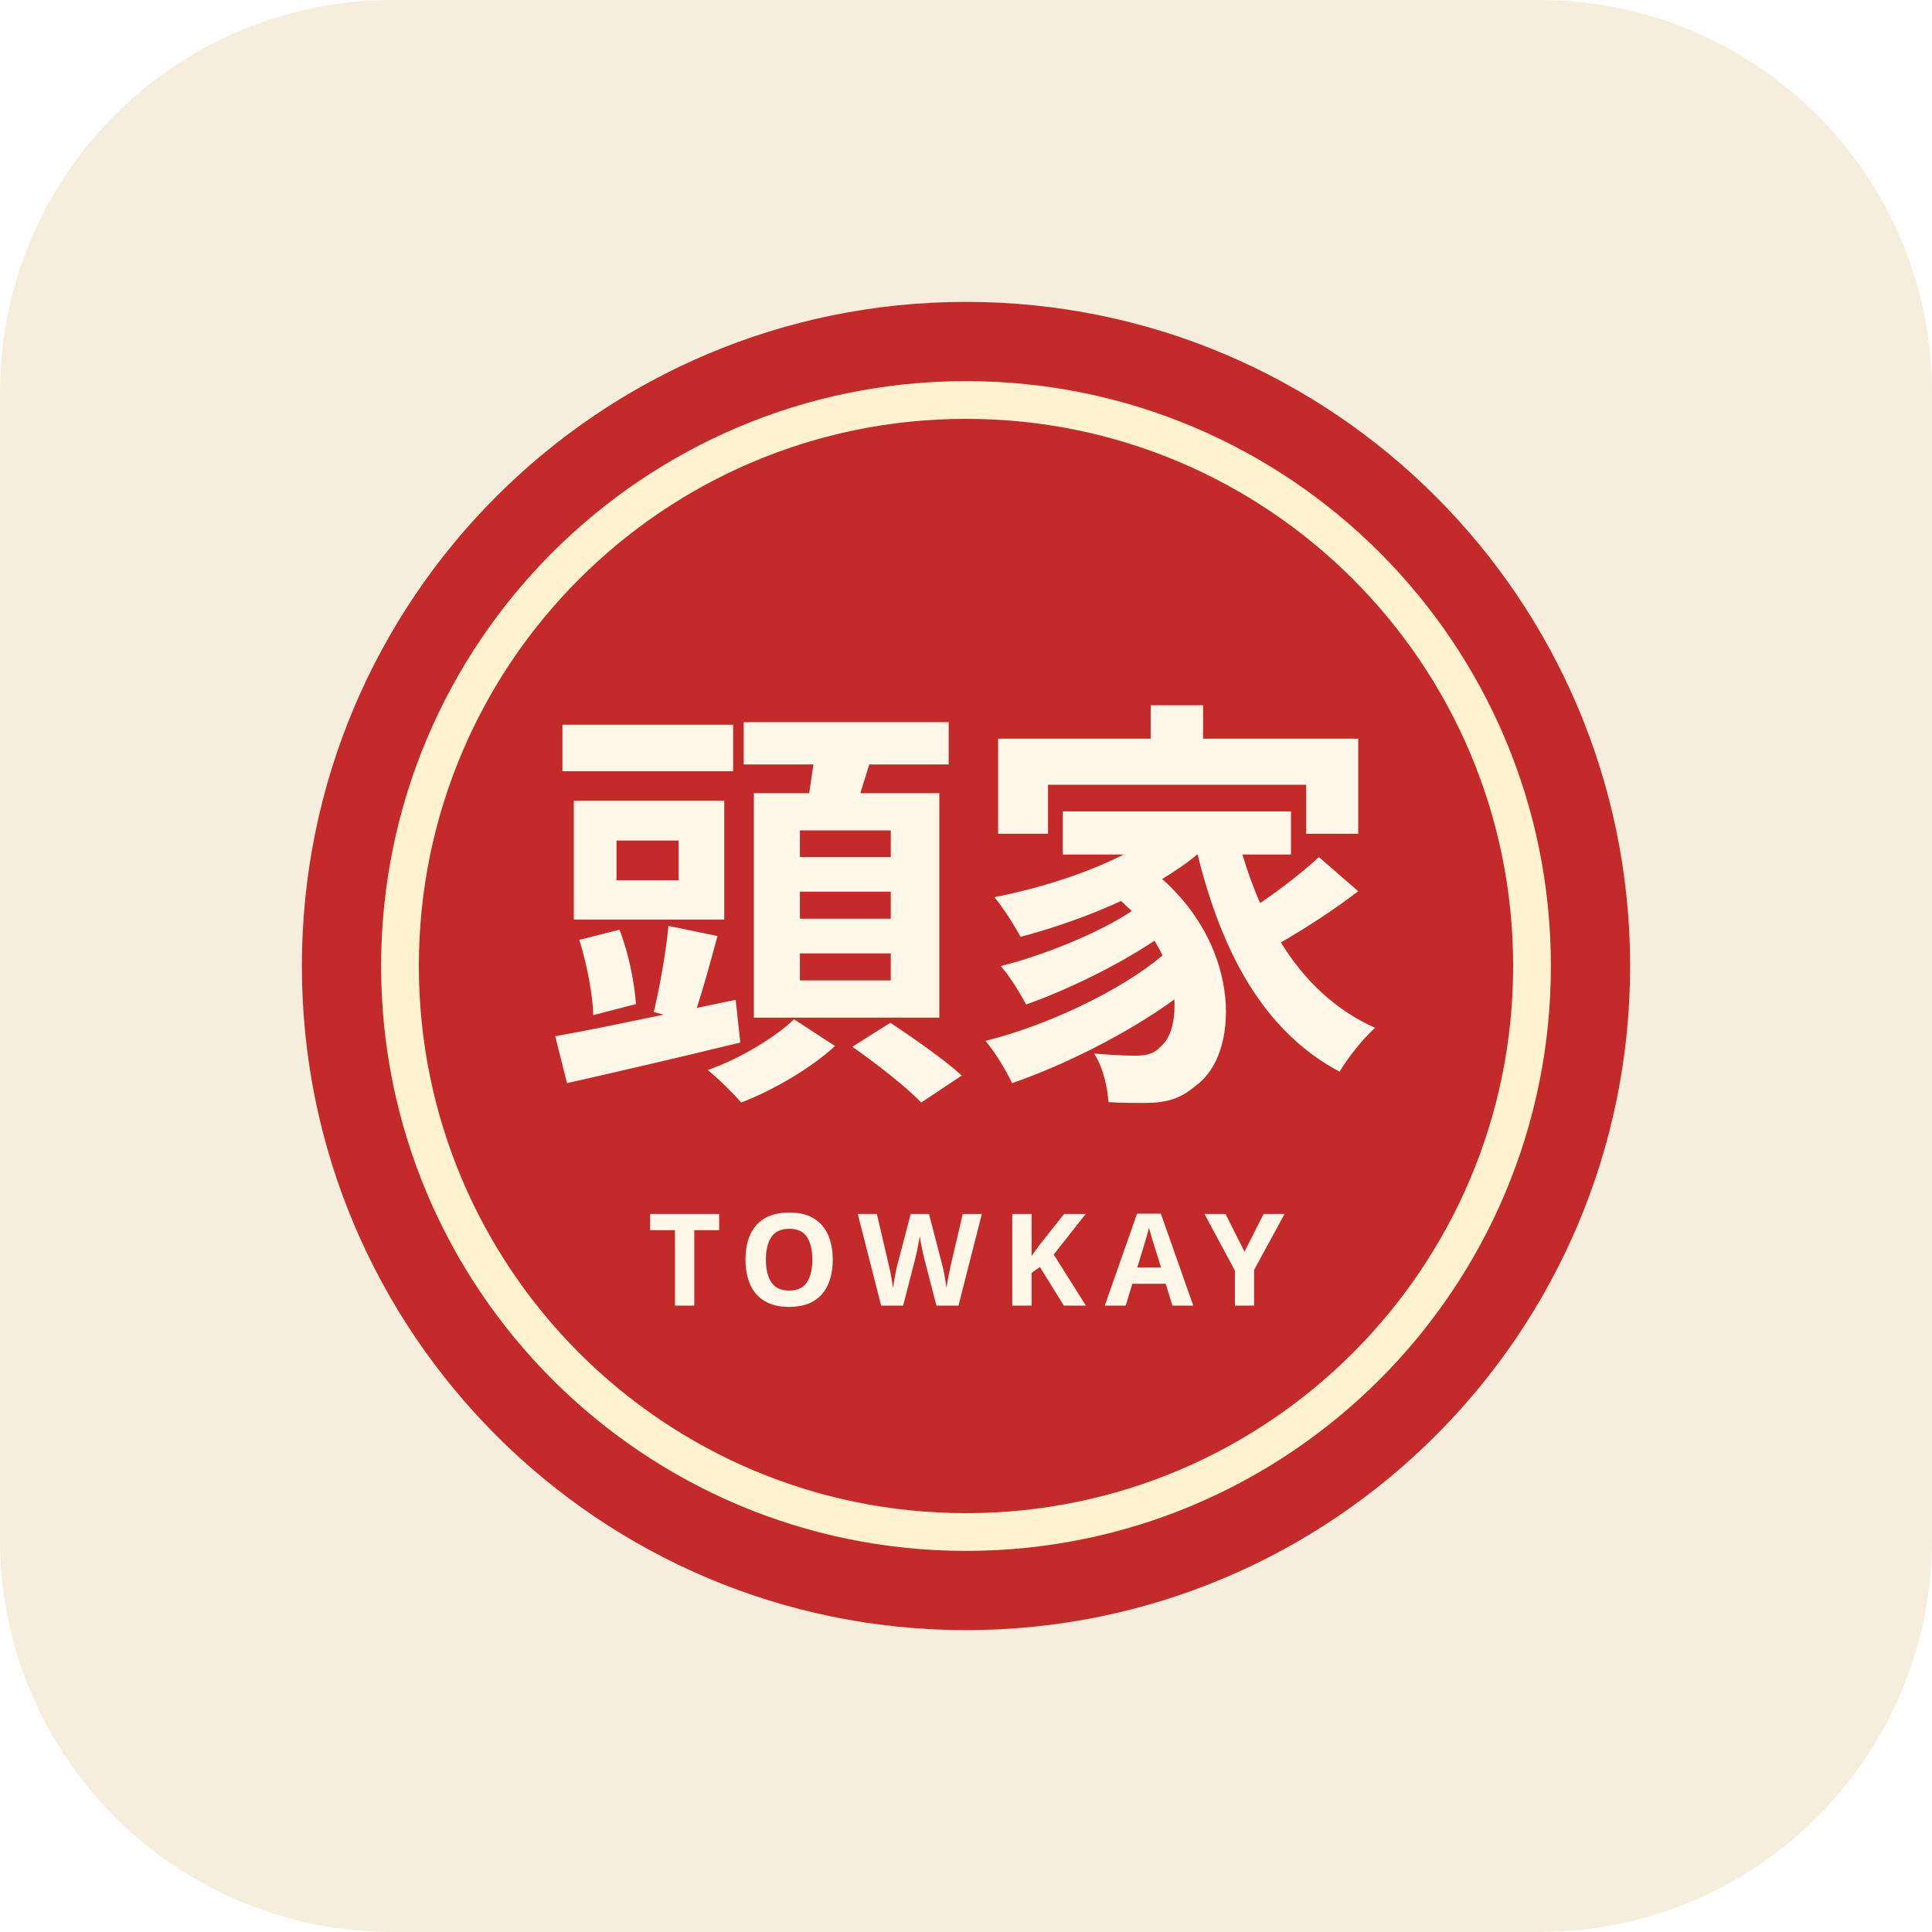
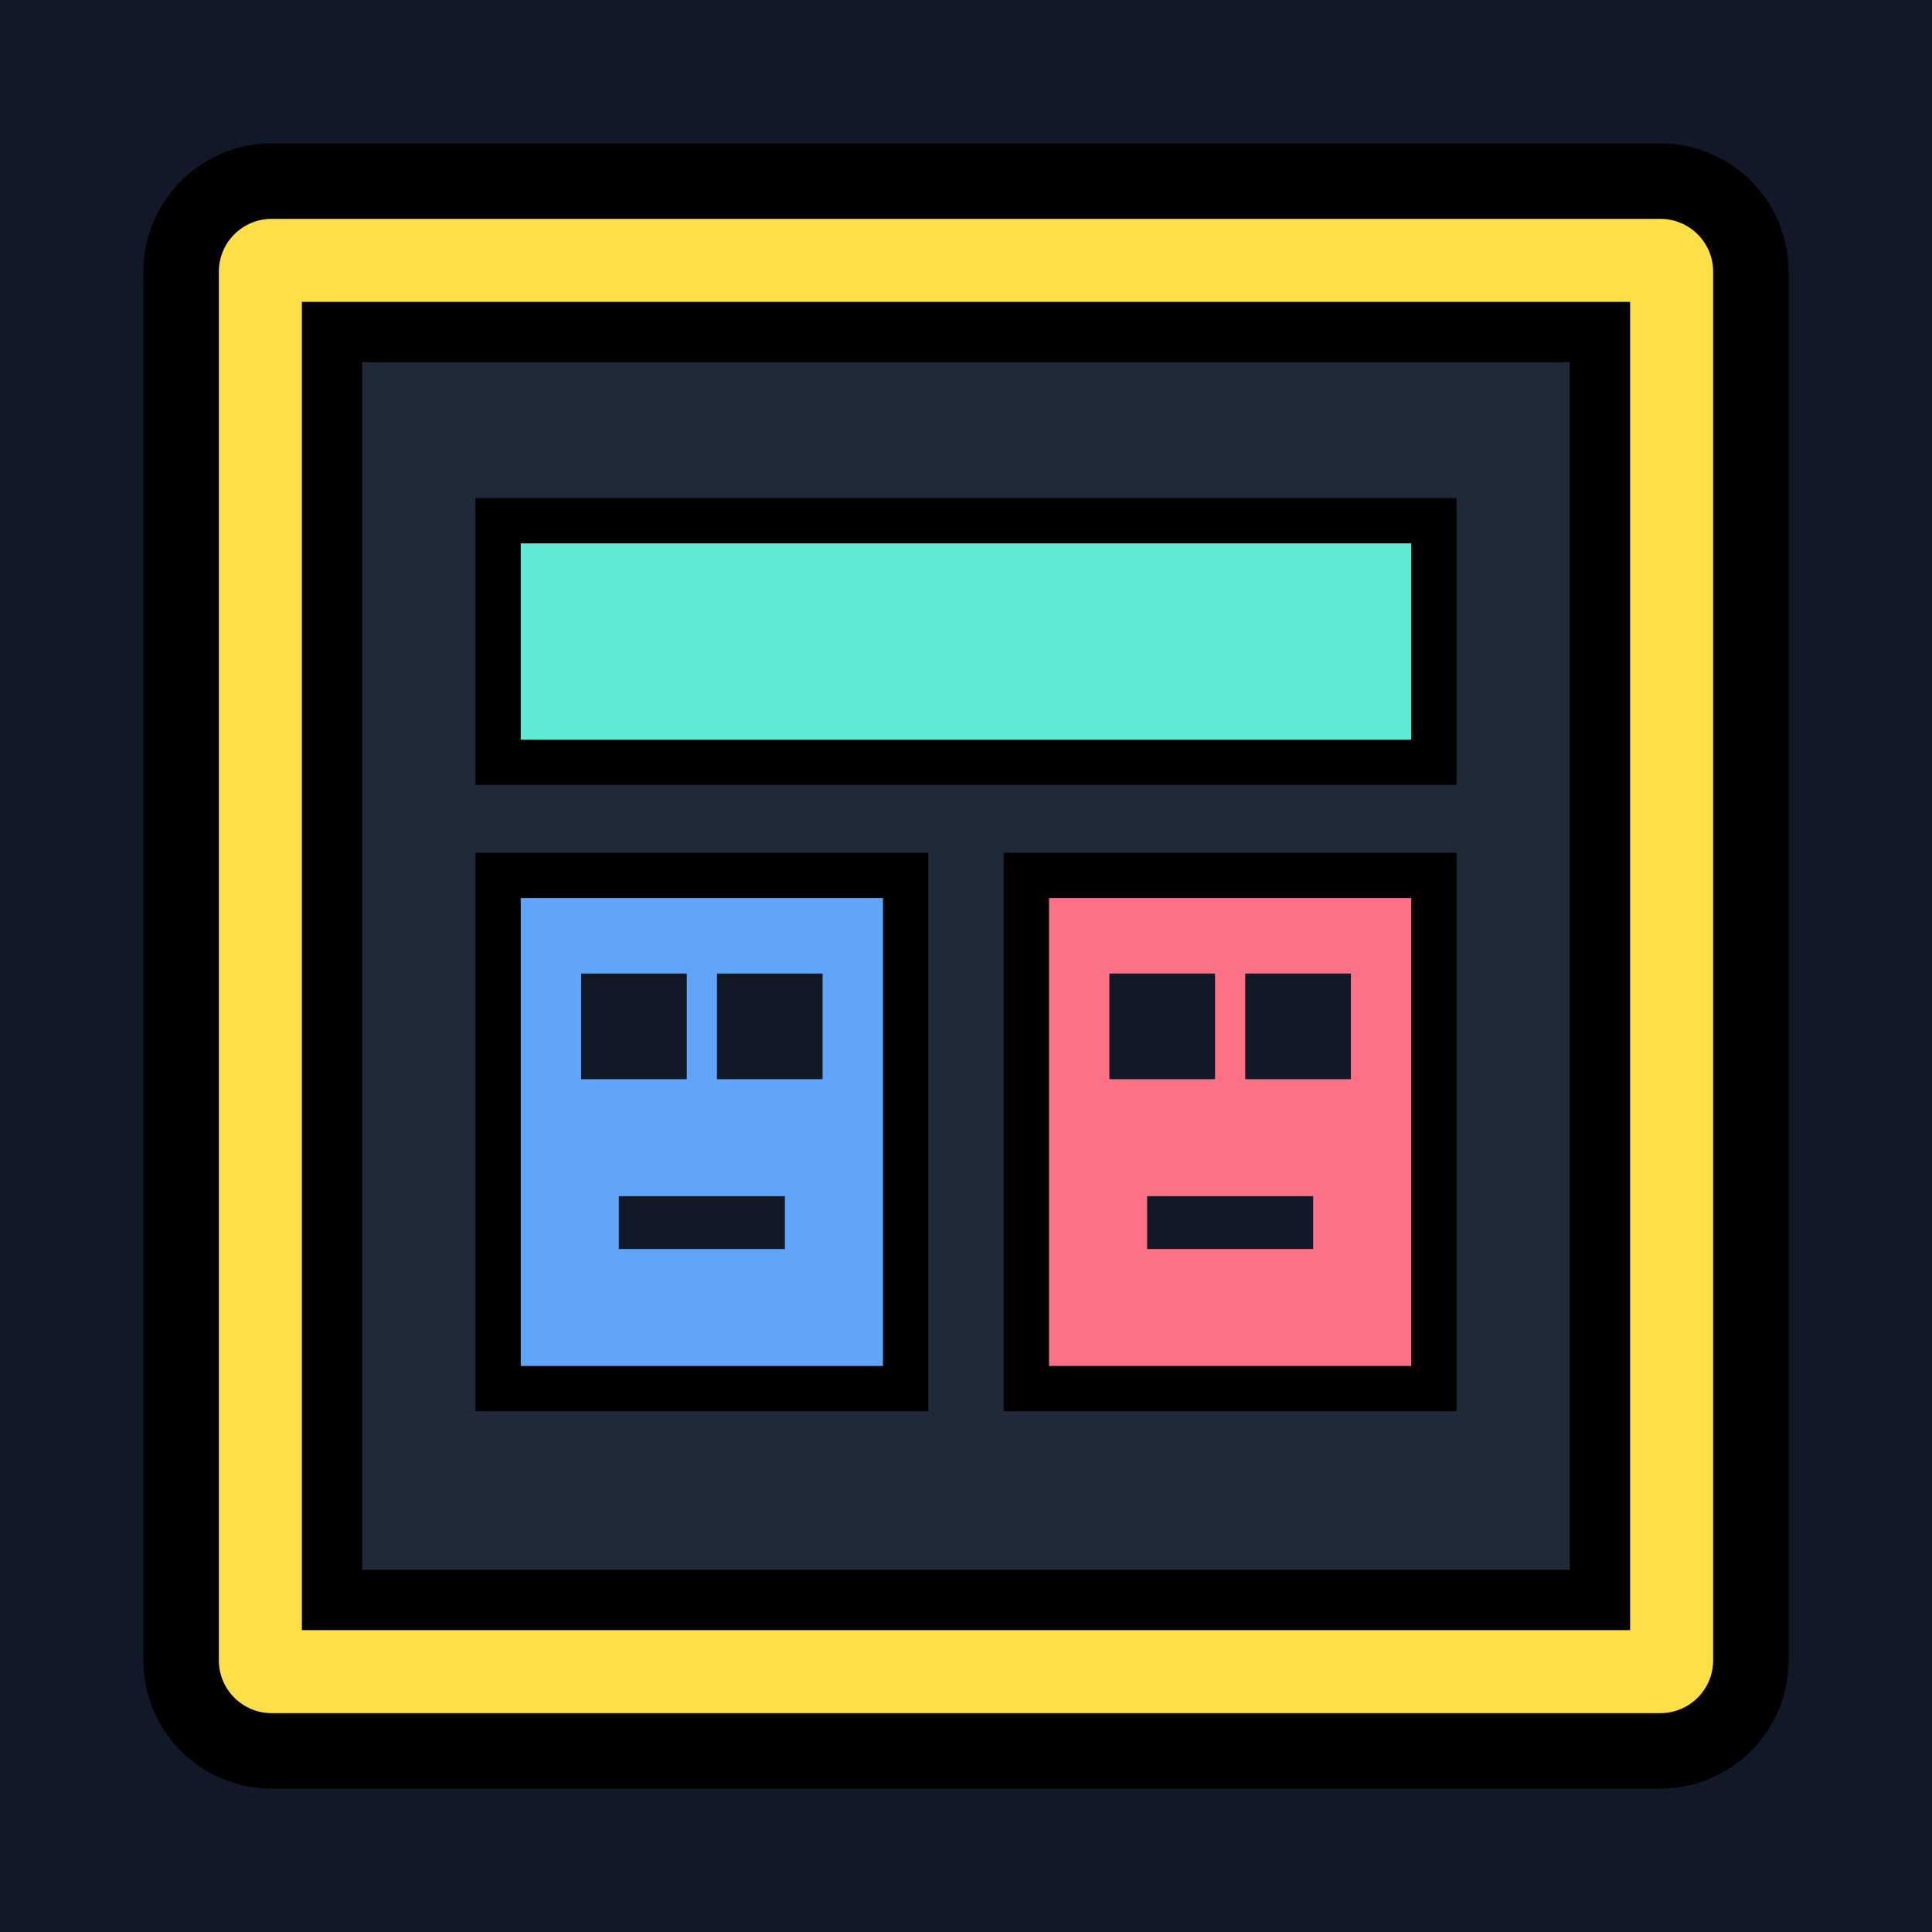
- <svg xmlns="http://www.w3.org/2000/svg" viewBox="0 0 512 512">
-   <rect width="512" height="512" rx="104" fill="#f6eedc" />
-   <circle cx="256" cy="256" r="176" fill="#c52a2a" />
-   <circle cx="256" cy="256" r="150" fill="none" stroke="#fff2cf" stroke-width="10" />
-   <text x="256" y="282" text-anchor="middle" font-size="112" font-weight="800" font-family="serif" fill="#fff7e7">頭家</text>
-   <text x="256" y="346" text-anchor="middle" font-size="34" font-family="sans-serif" font-weight="700" letter-spacing="5" fill="#fff7e7">TOWKAY</text>
+ <svg xmlns="http://www.w3.org/2000/svg" width="512" height="512" viewBox="0 0 512 512">
+   <rect width="512" height="512" fill="#111827" />
+   <rect x="48" y="48" width="416" height="416" rx="24" fill="#fde047" stroke="#000" stroke-width="20" />
+   <rect x="88" y="88" width="336" height="336" fill="#1f2937" stroke="#000" stroke-width="16" />
+   <rect x="132" y="138" width="248" height="64" fill="#5eead4" stroke="#000" stroke-width="12" />
+   <rect x="132" y="232" width="108" height="136" fill="#60a5fa" stroke="#000" stroke-width="12" />
+   <rect x="272" y="232" width="108" height="136" fill="#fb7185" stroke="#000" stroke-width="12" />
+   <rect x="154" y="258" width="28" height="28" fill="#111827" />
+   <rect x="190" y="258" width="28" height="28" fill="#111827" />
+   <rect x="294" y="258" width="28" height="28" fill="#111827" />
+   <rect x="330" y="258" width="28" height="28" fill="#111827" />
+   <path d="M164 324h44M304 324h44" stroke="#111827" stroke-width="14" />
</svg>
